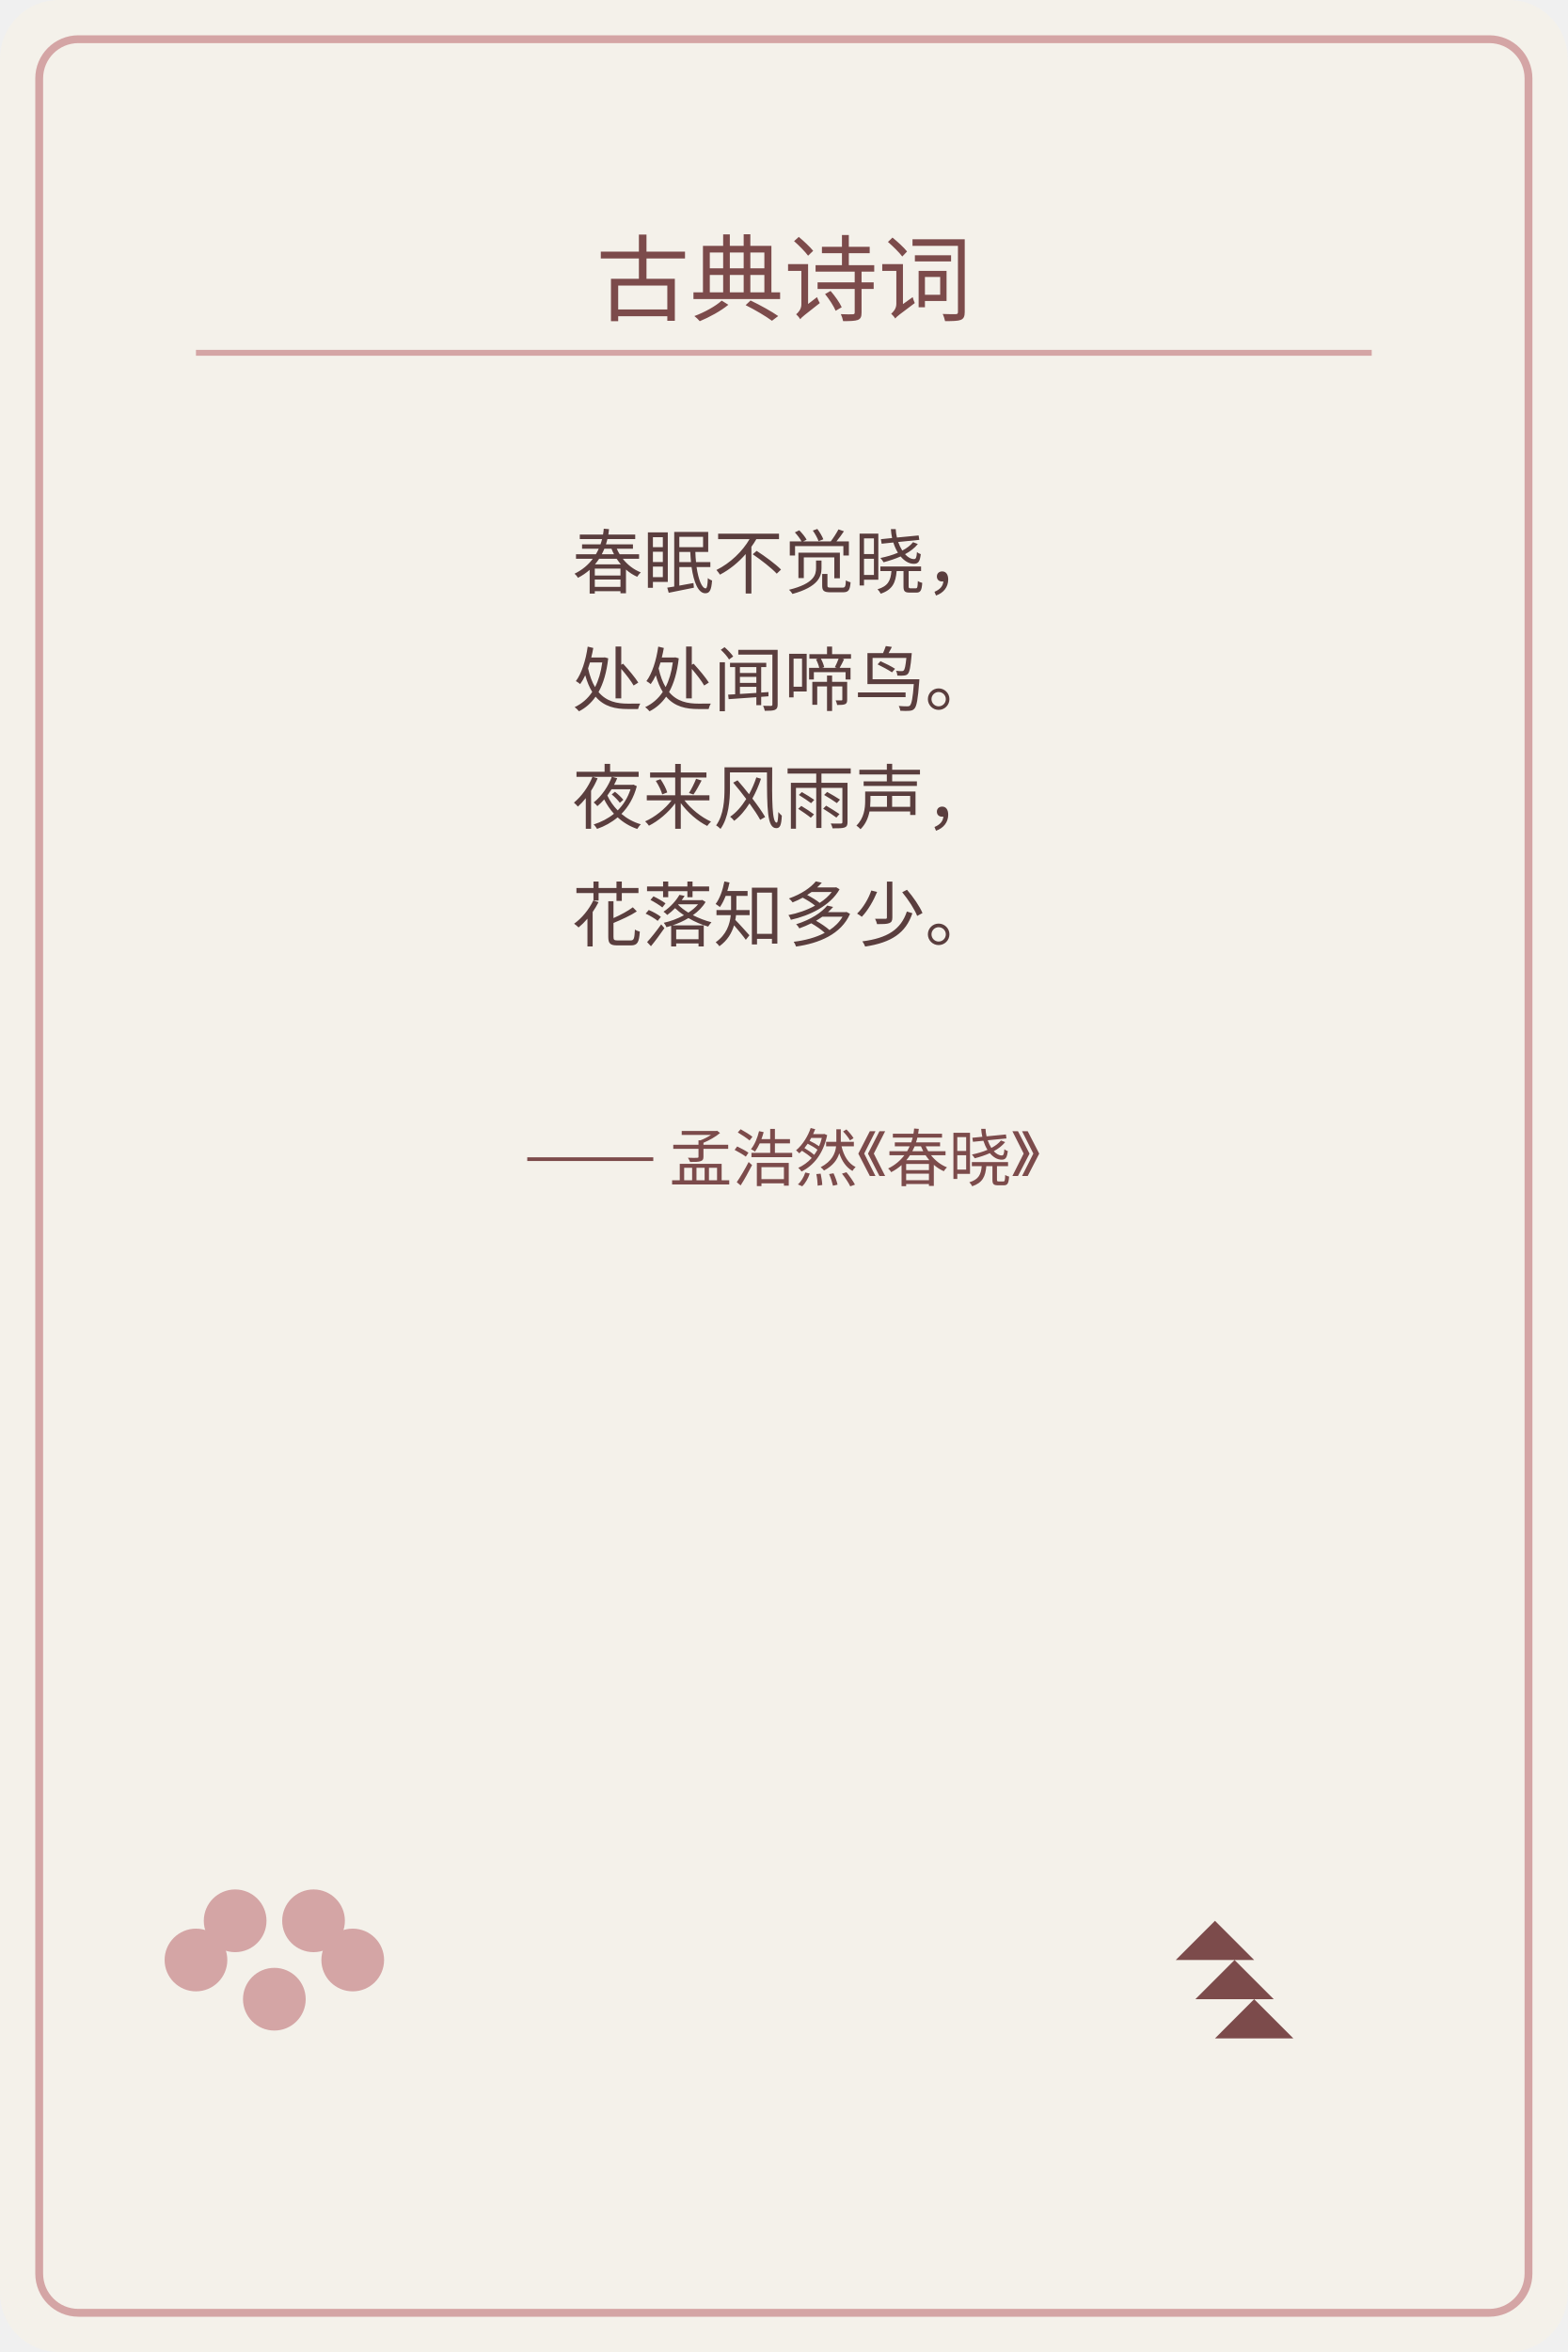
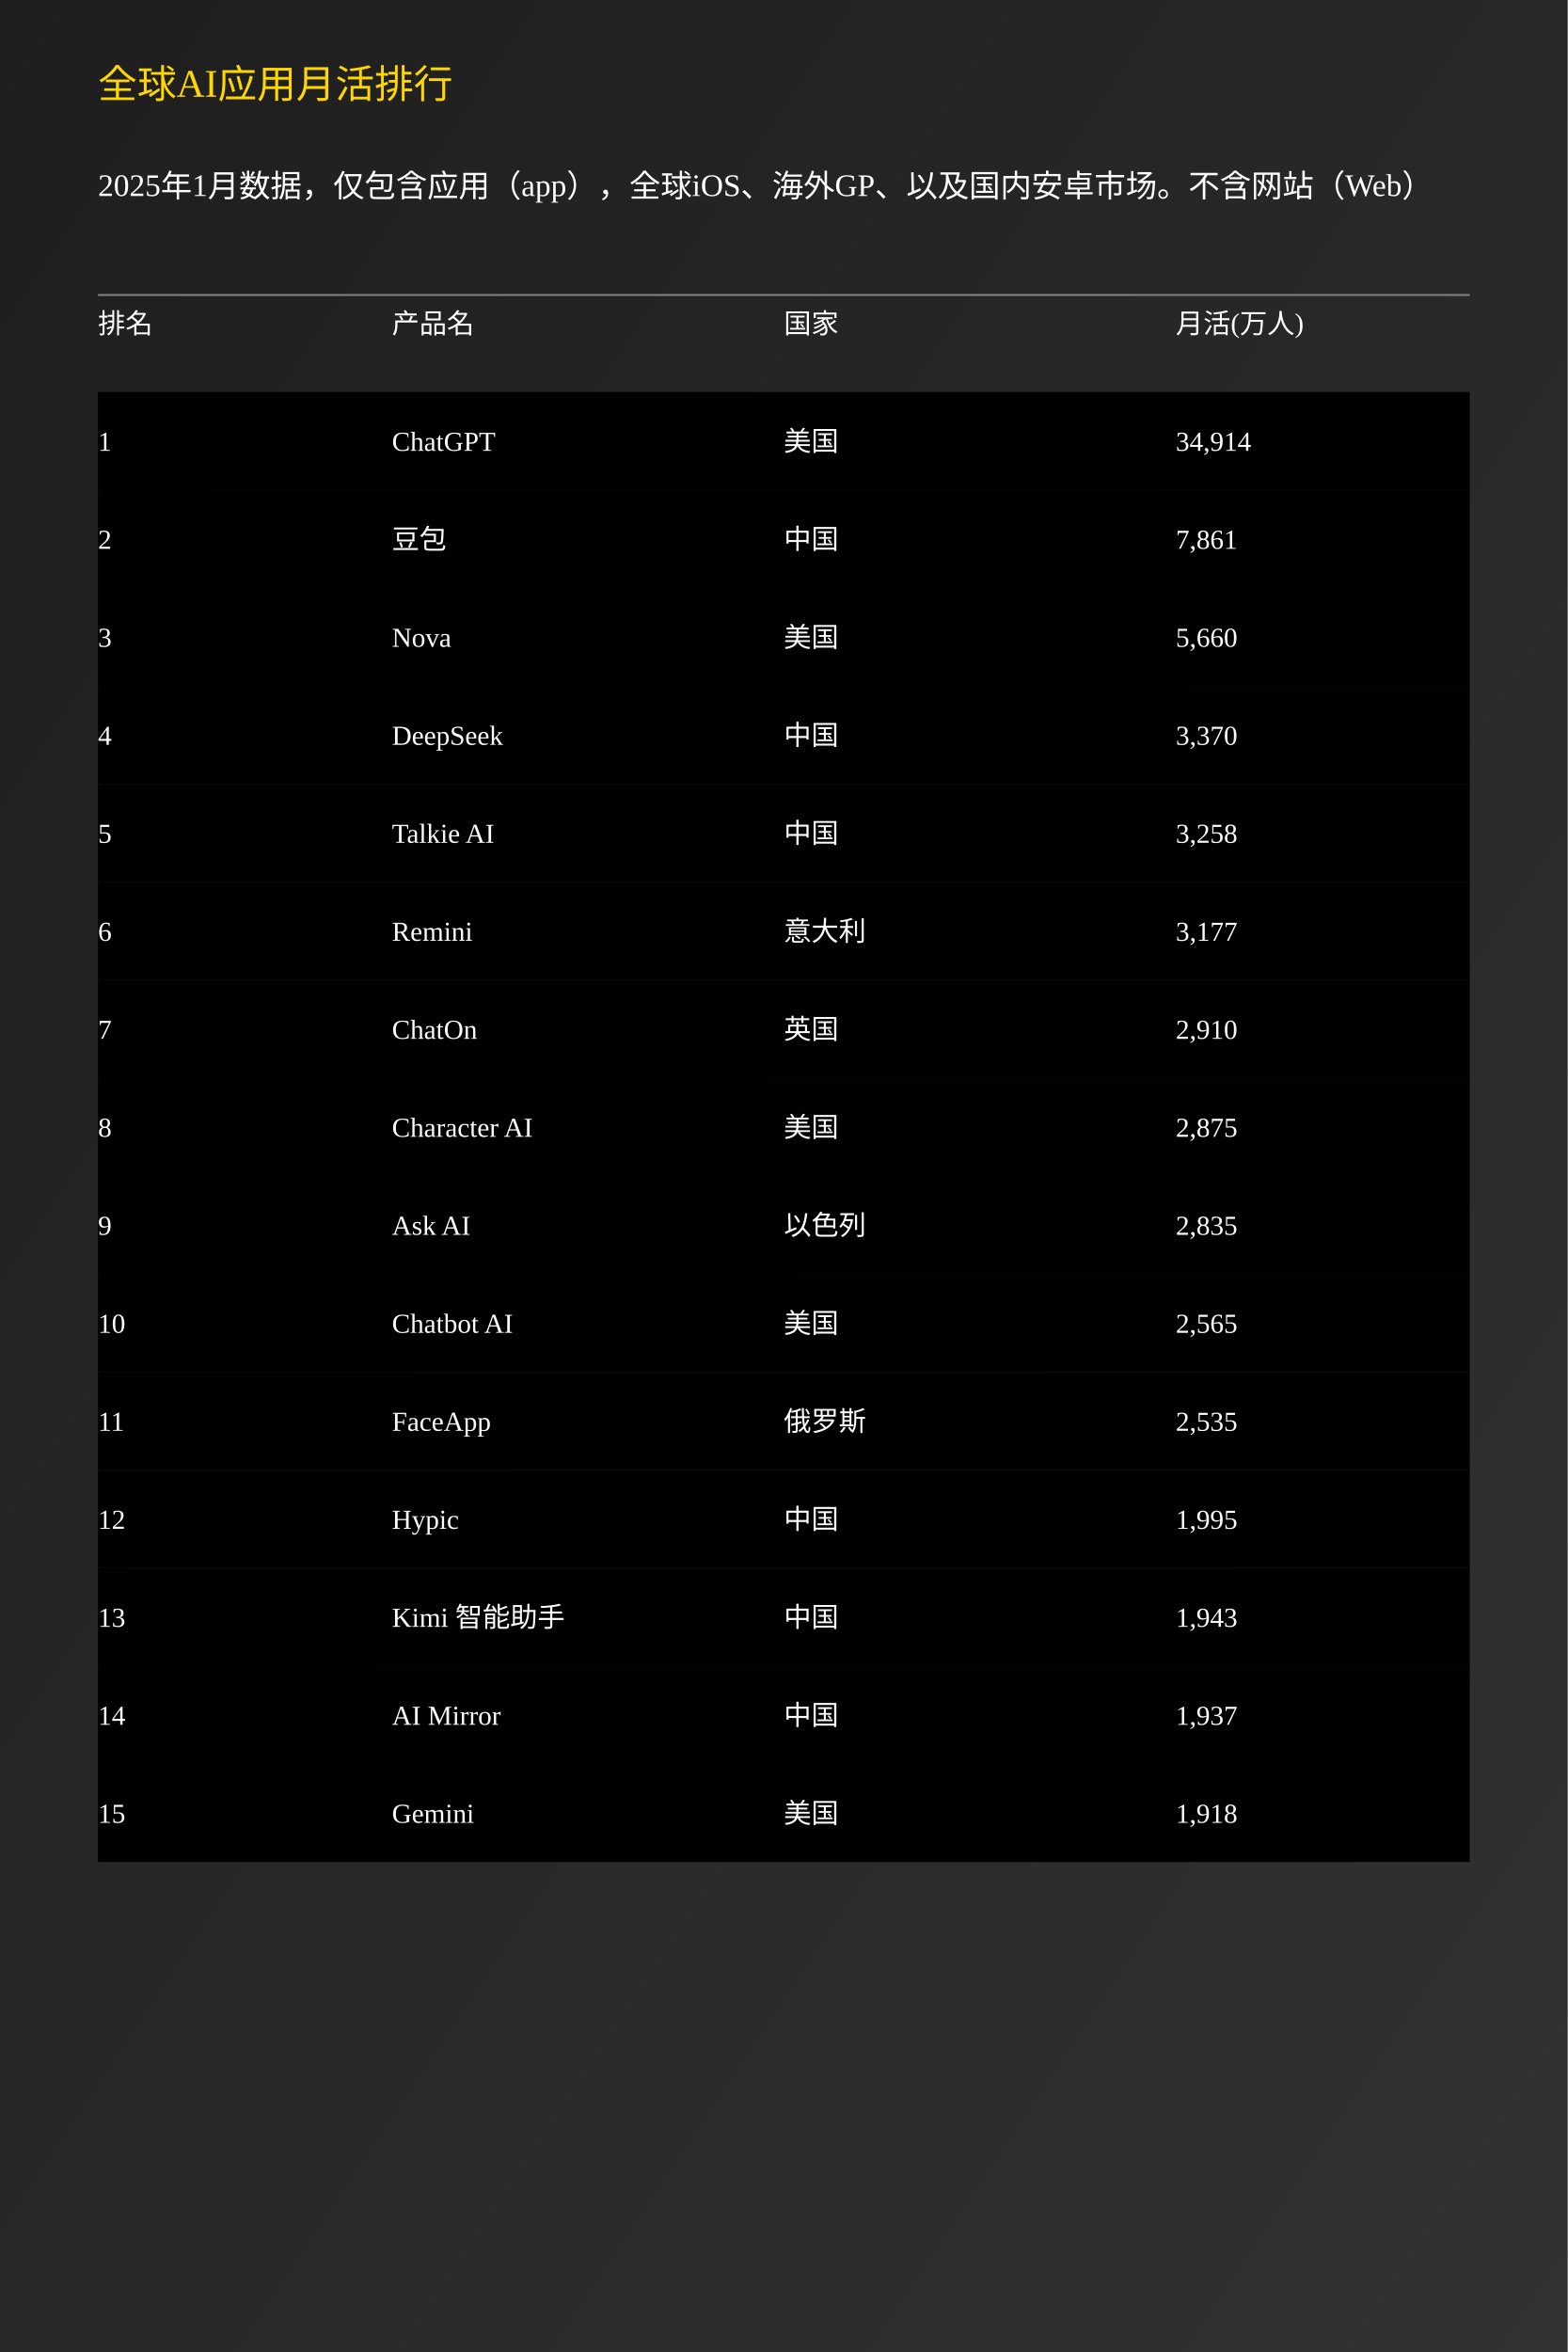
- <svg xmlns="http://www.w3.org/2000/svg" width="400" height="600">
-   <rect width="400" height="600" fill="#f4f1ea" rx="15" />
-   <rect x="10" y="10" width="380" height="580" fill="none" stroke="#d4a5a5" stroke-width="2" rx="10" />
-   <text x="200" y="80" font-family="serif" font-size="24" text-anchor="middle" fill="#7c4b4b">古典诗词</text>
-   <path stroke="#d4a5a5" stroke-width="1.5" d="M50 90h300" />
-   <text x="200" y="150" font-family="serif" font-size="18" text-anchor="middle" fill="#5a3e3e">春眠不觉晓，</text>
-   <text x="200" y="180" font-family="serif" font-size="18" text-anchor="middle" fill="#5a3e3e">处处闻啼鸟。</text>
-   <text x="200" y="210" font-family="serif" font-size="18" text-anchor="middle" fill="#5a3e3e">夜来风雨声，</text>
-   <text x="200" y="240" font-family="serif" font-size="18" text-anchor="middle" fill="#5a3e3e">花落知多少。</text>
-   <text x="200" y="300" font-family="serif" font-size="16" text-anchor="middle" fill="#7c4b4b">—— 孟浩然《春晓》</text>
-   <circle cx="50" cy="500" r="8" fill="#d4a5a5" />
-   <circle cx="70" cy="510" r="8" fill="#d4a5a5" />
-   <circle cx="90" cy="500" r="8" fill="#d4a5a5" />
-   <circle cx="60" cy="490" r="8" fill="#d4a5a5" />
-   <circle cx="80" cy="490" r="8" fill="#d4a5a5" />
-   <path fill="#7c4b4b" d="M300 500l10-10 10 10zM305 510l10-10 10 10zM310 520l10-10 10 10z" />
+ <svg xmlns="http://www.w3.org/2000/svg" viewBox="0 0 800 1200" width="800" height="1200">
+   <defs>
+     <linearGradient id="backgroundGradient" x1="0%" y1="0%" x2="100%" y2="100%">
+       <stop offset="0%" style="stop-color:rgb(30,30,30);stop-opacity:1" />
+       <stop offset="100%" style="stop-color:rgb(50,50,50);stop-opacity:1" />
+     </linearGradient>
+   </defs>
+   <rect width="800" height="1200" fill="url(#backgroundGradient)" />
+   <text x="50" y="50" font-size="20" fill="gold">全球AI应用月活排行</text>
+   <text x="50" y="100" font-size="16" fill="white">2025年1月数据，仅包含应用（app），全球iOS、海外GP、以及国内安卓市场。不含网站（Web）</text>
+   <rect x="50" y="150" width="700" height="1" fill="gray" />
+   <text x="50" y="170" font-size="14" fill="white">排名</text>
+   <text x="200" y="170" font-size="14" fill="white">产品名</text>
+   <text x="400" y="170" font-size="14" fill="white">国家</text>
+   <text x="600" y="170" font-size="14" fill="white">月活(万人)</text>
+   <rect x="50" y="200" width="700" height="50" fill="black" />
+   <text x="50" y="230" font-size="14" fill="white">1</text>
+   <text x="200" y="230" font-size="14" fill="white">ChatGPT</text>
+   <text x="400" y="230" font-size="14" fill="white">美国</text>
+   <text x="600" y="230" font-size="14" fill="white">34,914</text>
+   <rect x="50" y="250" width="700" height="50" fill="black" />
+   <text x="50" y="280" font-size="14" fill="white">2</text>
+   <text x="200" y="280" font-size="14" fill="white">豆包</text>
+   <text x="400" y="280" font-size="14" fill="white">中国</text>
+   <text x="600" y="280" font-size="14" fill="white">7,861</text>
+   <rect x="50" y="300" width="700" height="50" fill="black" />
+   <text x="50" y="330" font-size="14" fill="white">3</text>
+   <text x="200" y="330" font-size="14" fill="white">Nova</text>
+   <text x="400" y="330" font-size="14" fill="white">美国</text>
+   <text x="600" y="330" font-size="14" fill="white">5,660</text>
+   <rect x="50" y="350" width="700" height="50" fill="black" />
+   <text x="50" y="380" font-size="14" fill="white">4</text>
+   <text x="200" y="380" font-size="14" fill="white">DeepSeek</text>
+   <text x="400" y="380" font-size="14" fill="white">中国</text>
+   <text x="600" y="380" font-size="14" fill="white">3,370</text>
+   <rect x="50" y="400" width="700" height="50" fill="black" />
+   <text x="50" y="430" font-size="14" fill="white">5</text>
+   <text x="200" y="430" font-size="14" fill="white">Talkie AI</text>
+   <text x="400" y="430" font-size="14" fill="white">中国</text>
+   <text x="600" y="430" font-size="14" fill="white">3,258</text>
+   <rect x="50" y="450" width="700" height="50" fill="black" />
+   <text x="50" y="480" font-size="14" fill="white">6</text>
+   <text x="200" y="480" font-size="14" fill="white">Remini</text>
+   <text x="400" y="480" font-size="14" fill="white">意大利</text>
+   <text x="600" y="480" font-size="14" fill="white">3,177</text>
+   <rect x="50" y="500" width="700" height="50" fill="black" />
+   <text x="50" y="530" font-size="14" fill="white">7</text>
+   <text x="200" y="530" font-size="14" fill="white">ChatOn</text>
+   <text x="400" y="530" font-size="14" fill="white">英国</text>
+   <text x="600" y="530" font-size="14" fill="white">2,910</text>
+   <rect x="50" y="550" width="700" height="50" fill="black" />
+   <text x="50" y="580" font-size="14" fill="white">8</text>
+   <text x="200" y="580" font-size="14" fill="white">Character AI</text>
+   <text x="400" y="580" font-size="14" fill="white">美国</text>
+   <text x="600" y="580" font-size="14" fill="white">2,875</text>
+   <rect x="50" y="600" width="700" height="50" fill="black" />
+   <text x="50" y="630" font-size="14" fill="white">9</text>
+   <text x="200" y="630" font-size="14" fill="white">Ask AI</text>
+   <text x="400" y="630" font-size="14" fill="white">以色列</text>
+   <text x="600" y="630" font-size="14" fill="white">2,835</text>
+   <rect x="50" y="650" width="700" height="50" fill="black" />
+   <text x="50" y="680" font-size="14" fill="white">10</text>
+   <text x="200" y="680" font-size="14" fill="white">Chatbot AI</text>
+   <text x="400" y="680" font-size="14" fill="white">美国</text>
+   <text x="600" y="680" font-size="14" fill="white">2,565</text>
+   <rect x="50" y="700" width="700" height="50" fill="black" />
+   <text x="50" y="730" font-size="14" fill="white">11</text>
+   <text x="200" y="730" font-size="14" fill="white">FaceApp</text>
+   <text x="400" y="730" font-size="14" fill="white">俄罗斯</text>
+   <text x="600" y="730" font-size="14" fill="white">2,535</text>
+   <rect x="50" y="750" width="700" height="50" fill="black" />
+   <text x="50" y="780" font-size="14" fill="white">12</text>
+   <text x="200" y="780" font-size="14" fill="white">Hypic</text>
+   <text x="400" y="780" font-size="14" fill="white">中国</text>
+   <text x="600" y="780" font-size="14" fill="white">1,995</text>
+   <rect x="50" y="800" width="700" height="50" fill="black" />
+   <text x="50" y="830" font-size="14" fill="white">13</text>
+   <text x="200" y="830" font-size="14" fill="white">Kimi 智能助手</text>
+   <text x="400" y="830" font-size="14" fill="white">中国</text>
+   <text x="600" y="830" font-size="14" fill="white">1,943</text>
+   <rect x="50" y="850" width="700" height="50" fill="black" />
+   <text x="50" y="880" font-size="14" fill="white">14</text>
+   <text x="200" y="880" font-size="14" fill="white">AI Mirror</text>
+   <text x="400" y="880" font-size="14" fill="white">中国</text>
+   <text x="600" y="880" font-size="14" fill="white">1,937</text>
+   <rect x="50" y="900" width="700" height="50" fill="black" />
+   <text x="50" y="930" font-size="14" fill="white">15</text>
+   <text x="200" y="930" font-size="14" fill="white">Gemini</text>
+   <text x="400" y="930" font-size="14" fill="white">美国</text>
+   <text x="600" y="930" font-size="14" fill="white">1,918</text>
</svg>
